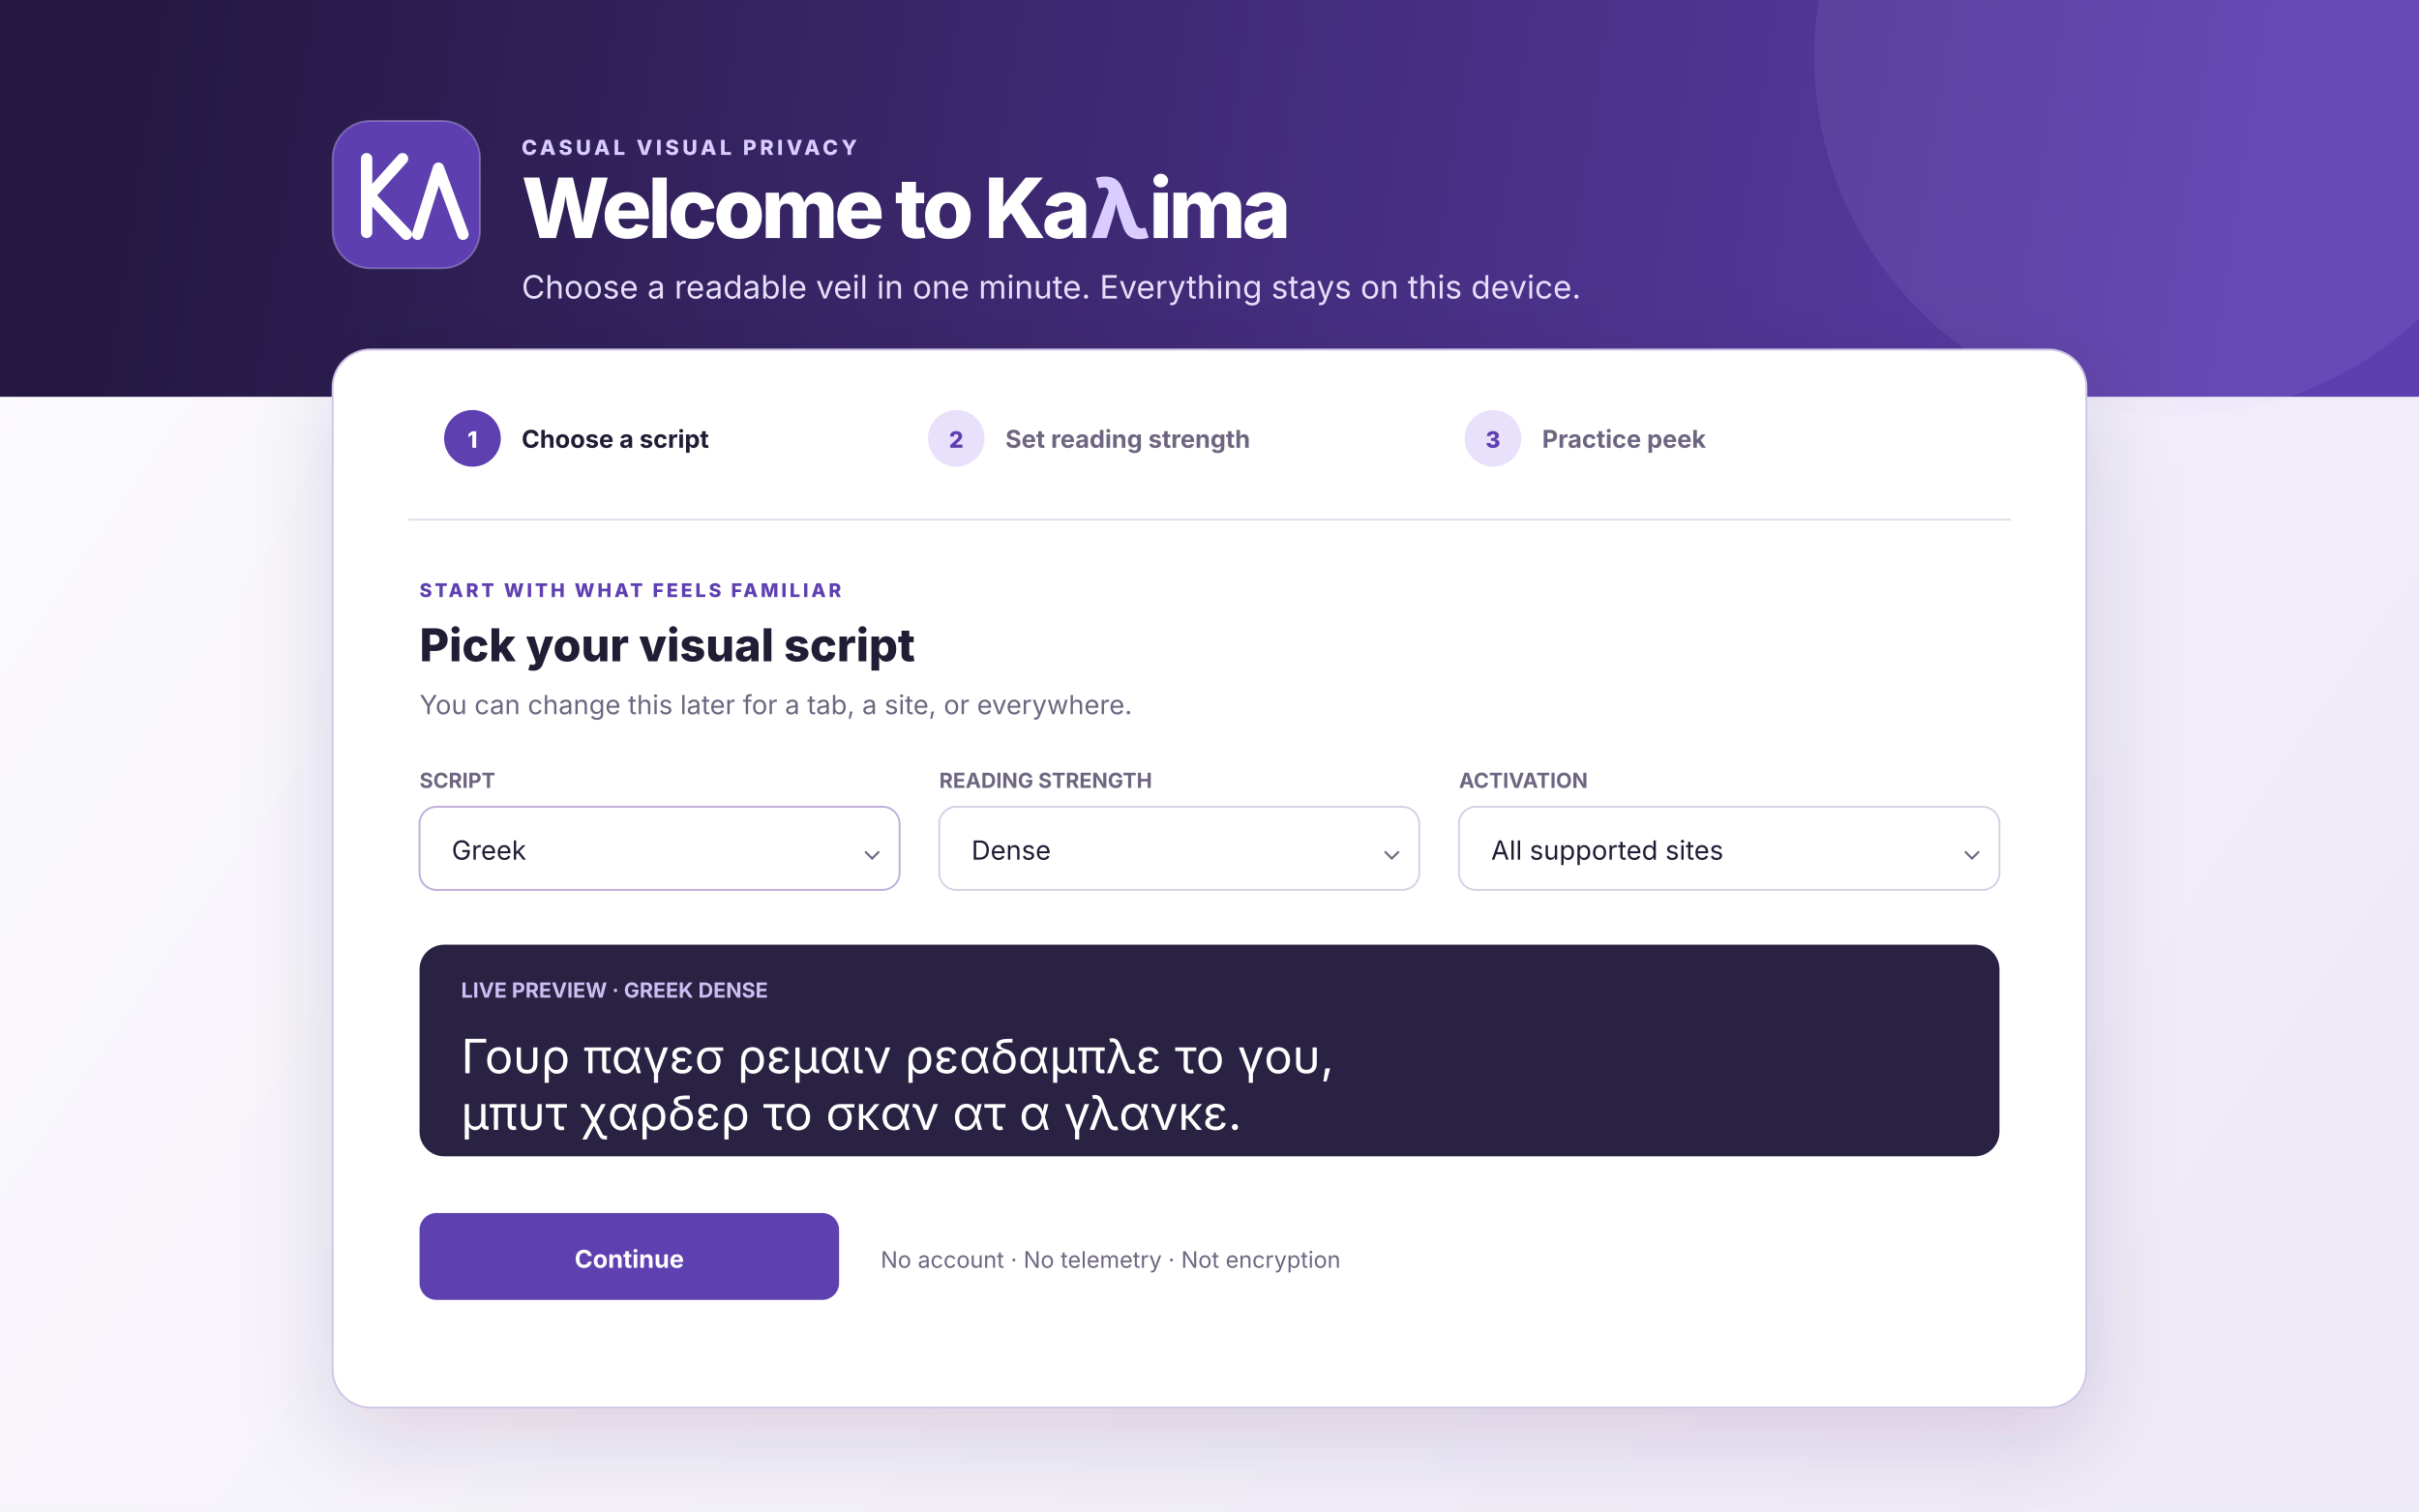
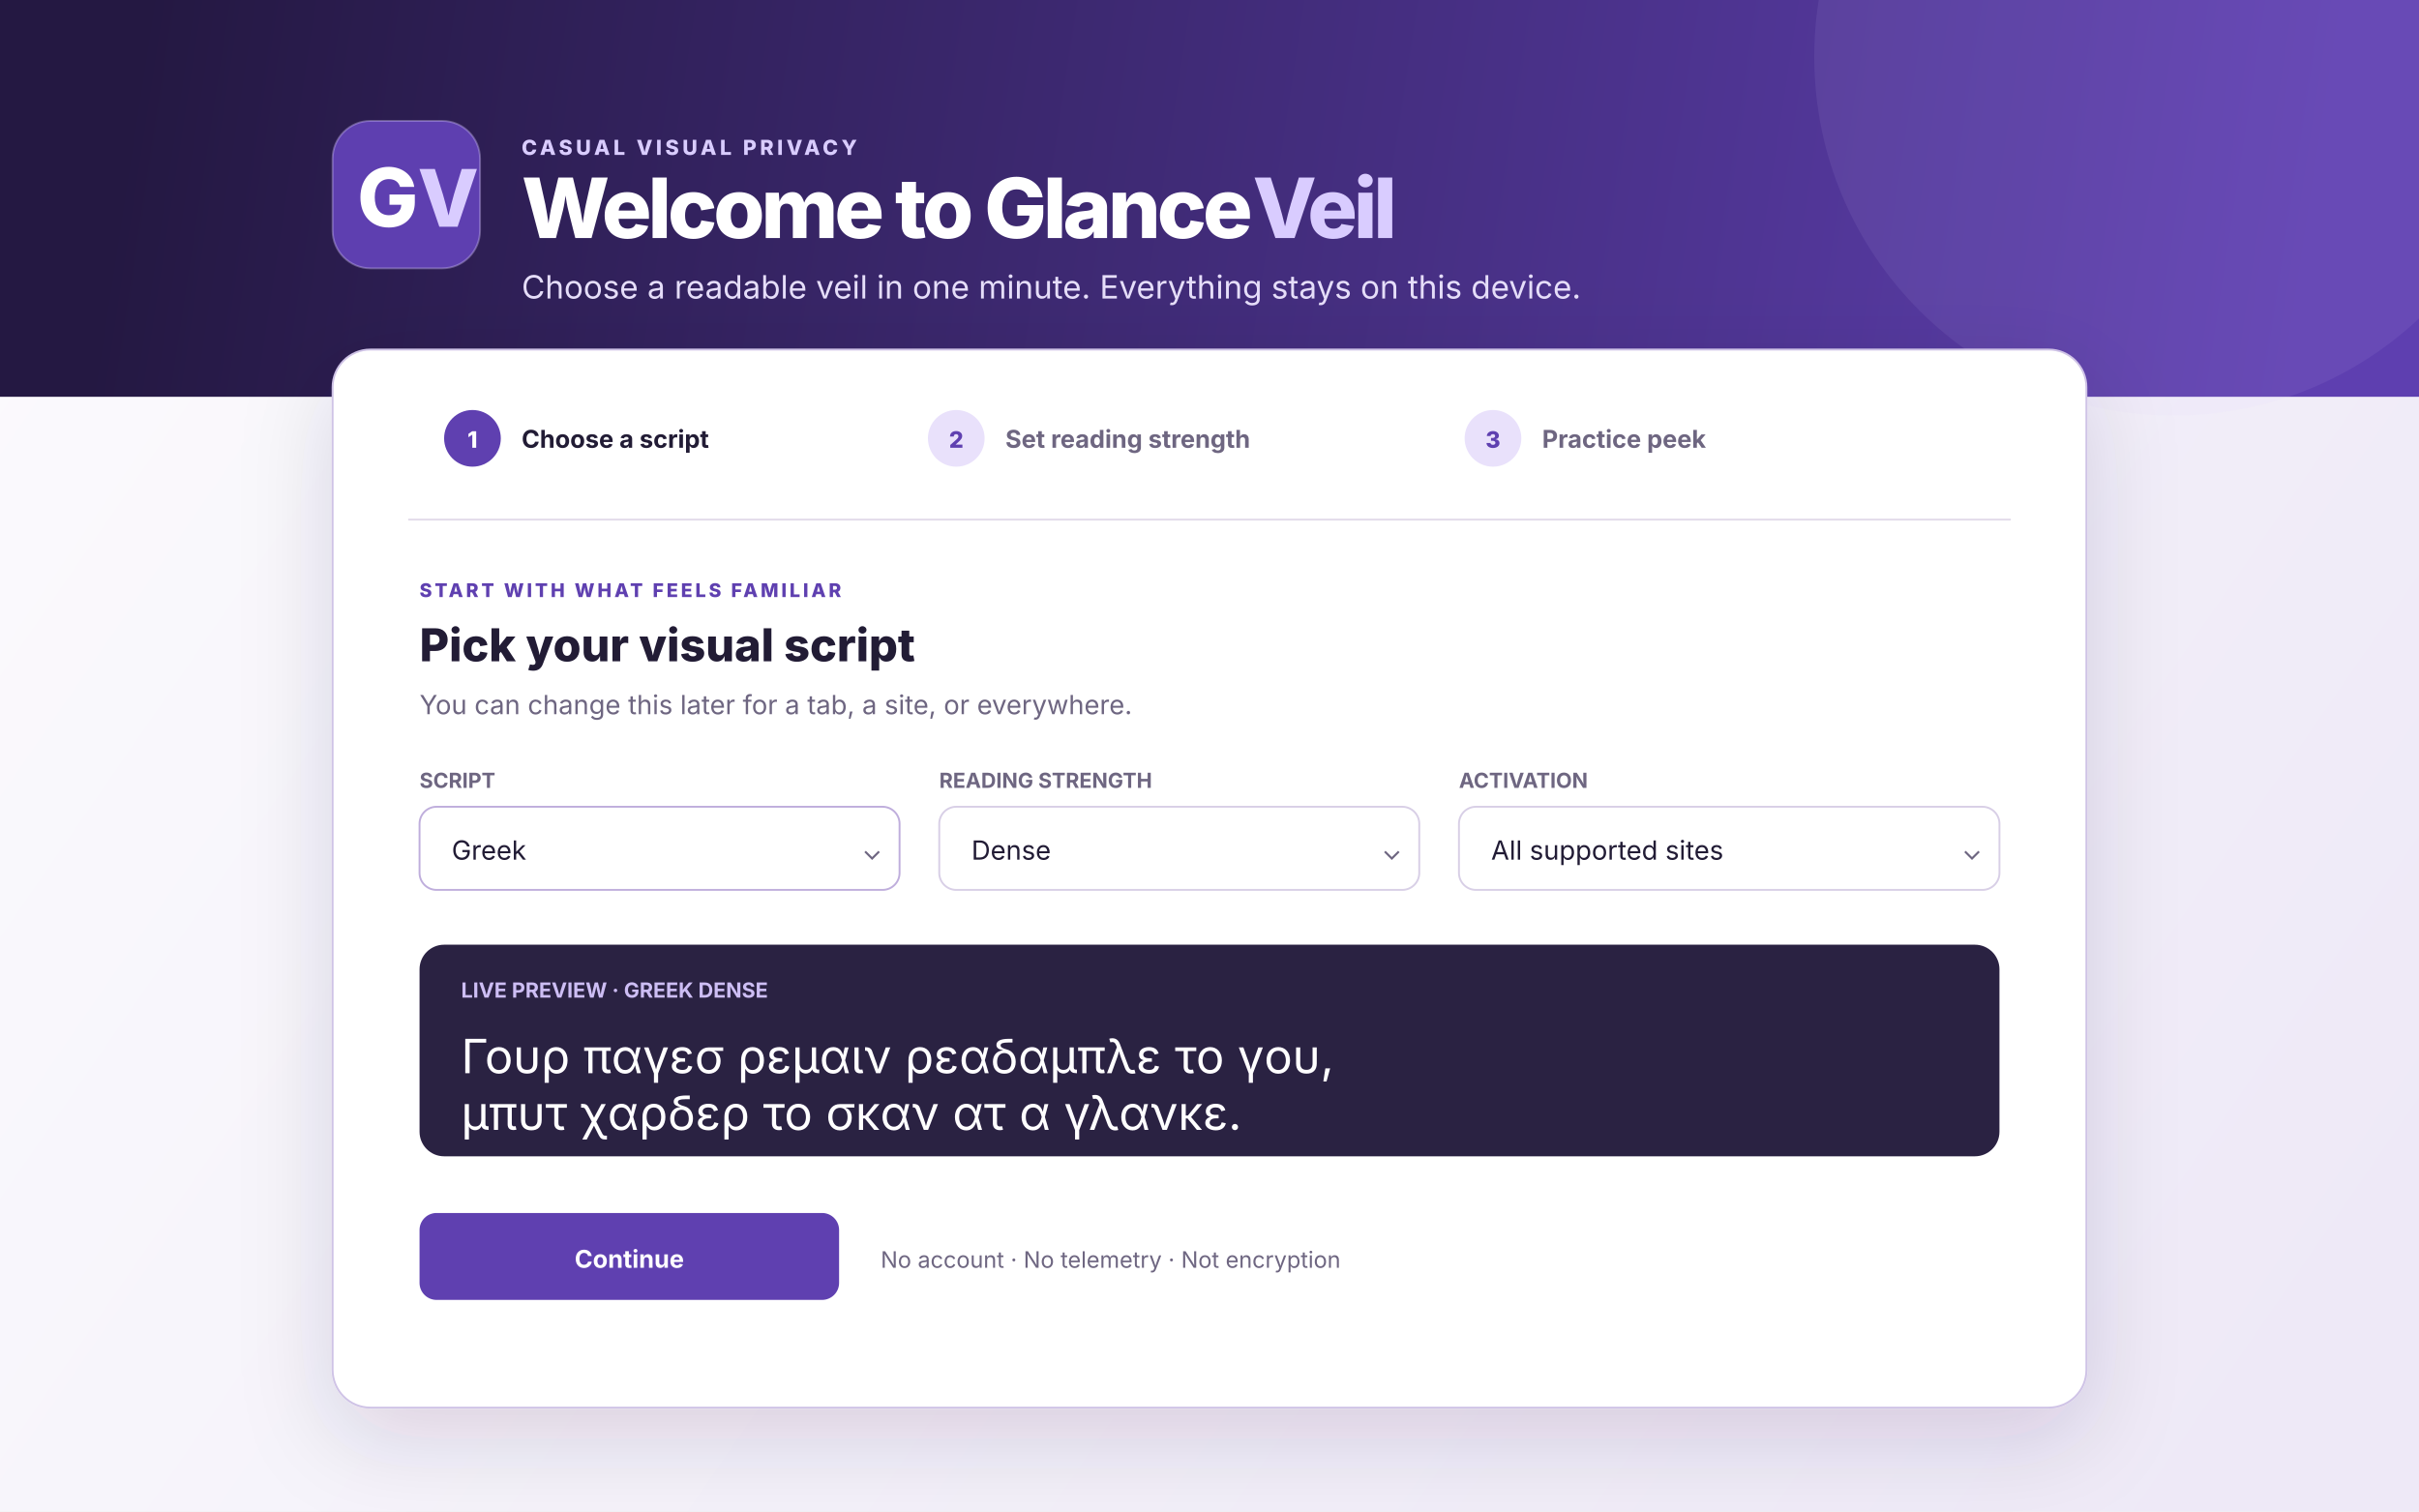
<svg xmlns="http://www.w3.org/2000/svg" width="1280" height="800" viewBox="0 0 1280 800">
  <defs>
    <linearGradient id="page" x1="90" y1="20" x2="1190" y2="780" gradientUnits="userSpaceOnUse">
      <stop stop-color="#fbfafd" />
      <stop offset="1" stop-color="#eee9f7" />
    </linearGradient>
    <linearGradient id="brand" x1="70" y1="46" x2="1210" y2="220" gradientUnits="userSpaceOnUse">
      <stop stop-color="#241842" />
      <stop offset="1" stop-color="#5e3fb0" />
    </linearGradient>
    <filter id="shadow" x="-20%" y="-20%" width="140%" height="150%">
      <feDropShadow dx="0" dy="16" stdDeviation="24" flood-color="#2d204c" flood-opacity=".14" />
    </filter>
  </defs>
  <rect width="1280" height="800" fill="url(#page)" />
  <rect width="1280" height="210" fill="url(#brand)" />
  <circle cx="1150" cy="30" r="190" fill="#d9ccff" opacity=".08" />
  <g transform="translate(176 64)">
    <rect width="78" height="78" rx="20" fill="#5e3fb0" stroke="#d9ccff" stroke-opacity=".35" />
-     <path d="M18 20v39M19 40l18-20M20 40l19 20M45 60l11-35 13 35" fill="none" stroke="#fff" stroke-width="6" stroke-linecap="round" stroke-linejoin="round" />
+     <text x="13" y="56" fill="#fff" font-family="Inter, ui-sans-serif, system-ui, sans-serif" font-size="43" font-weight="760" letter-spacing="-4">G</text>
+     <text x="45" y="56" fill="#d9ccff" font-family="Inter, ui-sans-serif, system-ui, sans-serif" font-size="42" font-weight="760" letter-spacing="-3">V</text>
  </g>
  <text x="276" y="82" fill="#d9ccff" font-family="Inter, ui-sans-serif, system-ui, sans-serif" font-size="11" font-weight="800" letter-spacing="1.8">CASUAL VISUAL PRIVACY</text>
-   <text x="276" y="126" fill="#fff" font-family="Inter, ui-sans-serif, system-ui, sans-serif" font-size="44" font-weight="760" letter-spacing="-2">Welcome to Ka<tspan fill="#d9ccff">λ</tspan>ima</text>
+   <text x="276" y="126" fill="#fff" font-family="Inter, ui-sans-serif, system-ui, sans-serif" font-size="44" font-weight="760" letter-spacing="-2">Welcome to Glance<tspan fill="#d9ccff">Veil</tspan>
+   </text>
  <text x="276" y="158" fill="#e6defa" font-family="Inter, ui-sans-serif, system-ui, sans-serif" font-size="17">Choose a readable veil in one minute. Everything stays on this device.</text>
  <g filter="url(#shadow)">
    <rect x="176" y="185" width="928" height="560" rx="20" fill="#fff" stroke="#cfc3e6" />
    <line x1="216" y1="275" x2="1064" y2="275" stroke="#e2dbea" />
    <g font-family="Inter, ui-sans-serif, system-ui, sans-serif">
      <circle cx="250" cy="232" r="15" fill="#5e3fb0" />
      <text x="250" y="237" text-anchor="middle" fill="#fff" font-size="12" font-weight="800">1</text>
      <text x="276" y="237" fill="#211b35" font-size="13" font-weight="750">Choose a script</text>
      <circle cx="506" cy="232" r="15" fill="#e9e1fb" />
      <text x="506" y="237" text-anchor="middle" fill="#5e3fb0" font-size="12" font-weight="800">2</text>
      <text x="532" y="237" fill="#6e6681" font-size="13" font-weight="750">Set reading strength</text>
      <circle cx="790" cy="232" r="15" fill="#e9e1fb" />
      <text x="790" y="237" text-anchor="middle" fill="#5e3fb0" font-size="12" font-weight="800">3</text>
      <text x="816" y="237" fill="#6e6681" font-size="13" font-weight="750">Practice peek</text>
      <text x="222" y="316" fill="#5e3fb0" font-size="10" font-weight="800" letter-spacing="1.5">START WITH WHAT FEELS FAMILIAR</text>
      <text x="222" y="350" fill="#211b35" font-size="24" font-weight="760">Pick your visual script</text>
      <text x="222" y="378" fill="#6e6681" font-size="14">You can change this later for a tab, a site, or everywhere.</text>
      <text x="222" y="417" fill="#6e6681" font-size="11" font-weight="700">SCRIPT</text>
      <rect x="222" y="427" width="254" height="44" rx="9" fill="#fff" stroke="#bfaedc" />
      <text x="239" y="455" fill="#211b35" font-size="14">Greek</text>
      <text x="456" y="455" fill="#6e6681" font-size="14">⌄</text>
      <text x="497" y="417" fill="#6e6681" font-size="11" font-weight="700">READING STRENGTH</text>
      <rect x="497" y="427" width="254" height="44" rx="9" fill="#fff" stroke="#d8cfe6" />
      <text x="514" y="455" fill="#211b35" font-size="14">Dense</text>
      <text x="731" y="455" fill="#6e6681" font-size="14">⌄</text>
      <text x="772" y="417" fill="#6e6681" font-size="11" font-weight="700">ACTIVATION</text>
      <rect x="772" y="427" width="286" height="44" rx="9" fill="#fff" stroke="#d8cfe6" />
      <text x="789" y="455" fill="#211b35" font-size="14">All supported sites</text>
      <text x="1038" y="455" fill="#6e6681" font-size="14">⌄</text>
      <rect x="222" y="500" width="836" height="112" rx="13" fill="#2b2143" />
      <text x="244" y="528" fill="#cdbef4" font-size="11" font-weight="750">LIVE PREVIEW · GREEK DENSE</text>
      <text x="244" y="568" fill="#fff" font-size="25">Γουρ παγεσ ρεμαιν ρεαδαμπλε το γου,</text>
      <text x="244" y="598" fill="#fff" font-size="25">μπυτ χαρδερ το σκαν ατ α γλανκε.</text>
      <rect x="222" y="642" width="222" height="46" rx="9" fill="#5e3fb0" />
      <text x="333" y="671" text-anchor="middle" fill="#fff" font-size="13" font-weight="750">Continue</text>
      <text x="466" y="671" fill="#6e6681" font-size="12">No account · No telemetry · Not encryption</text>
    </g>
  </g>
</svg>
